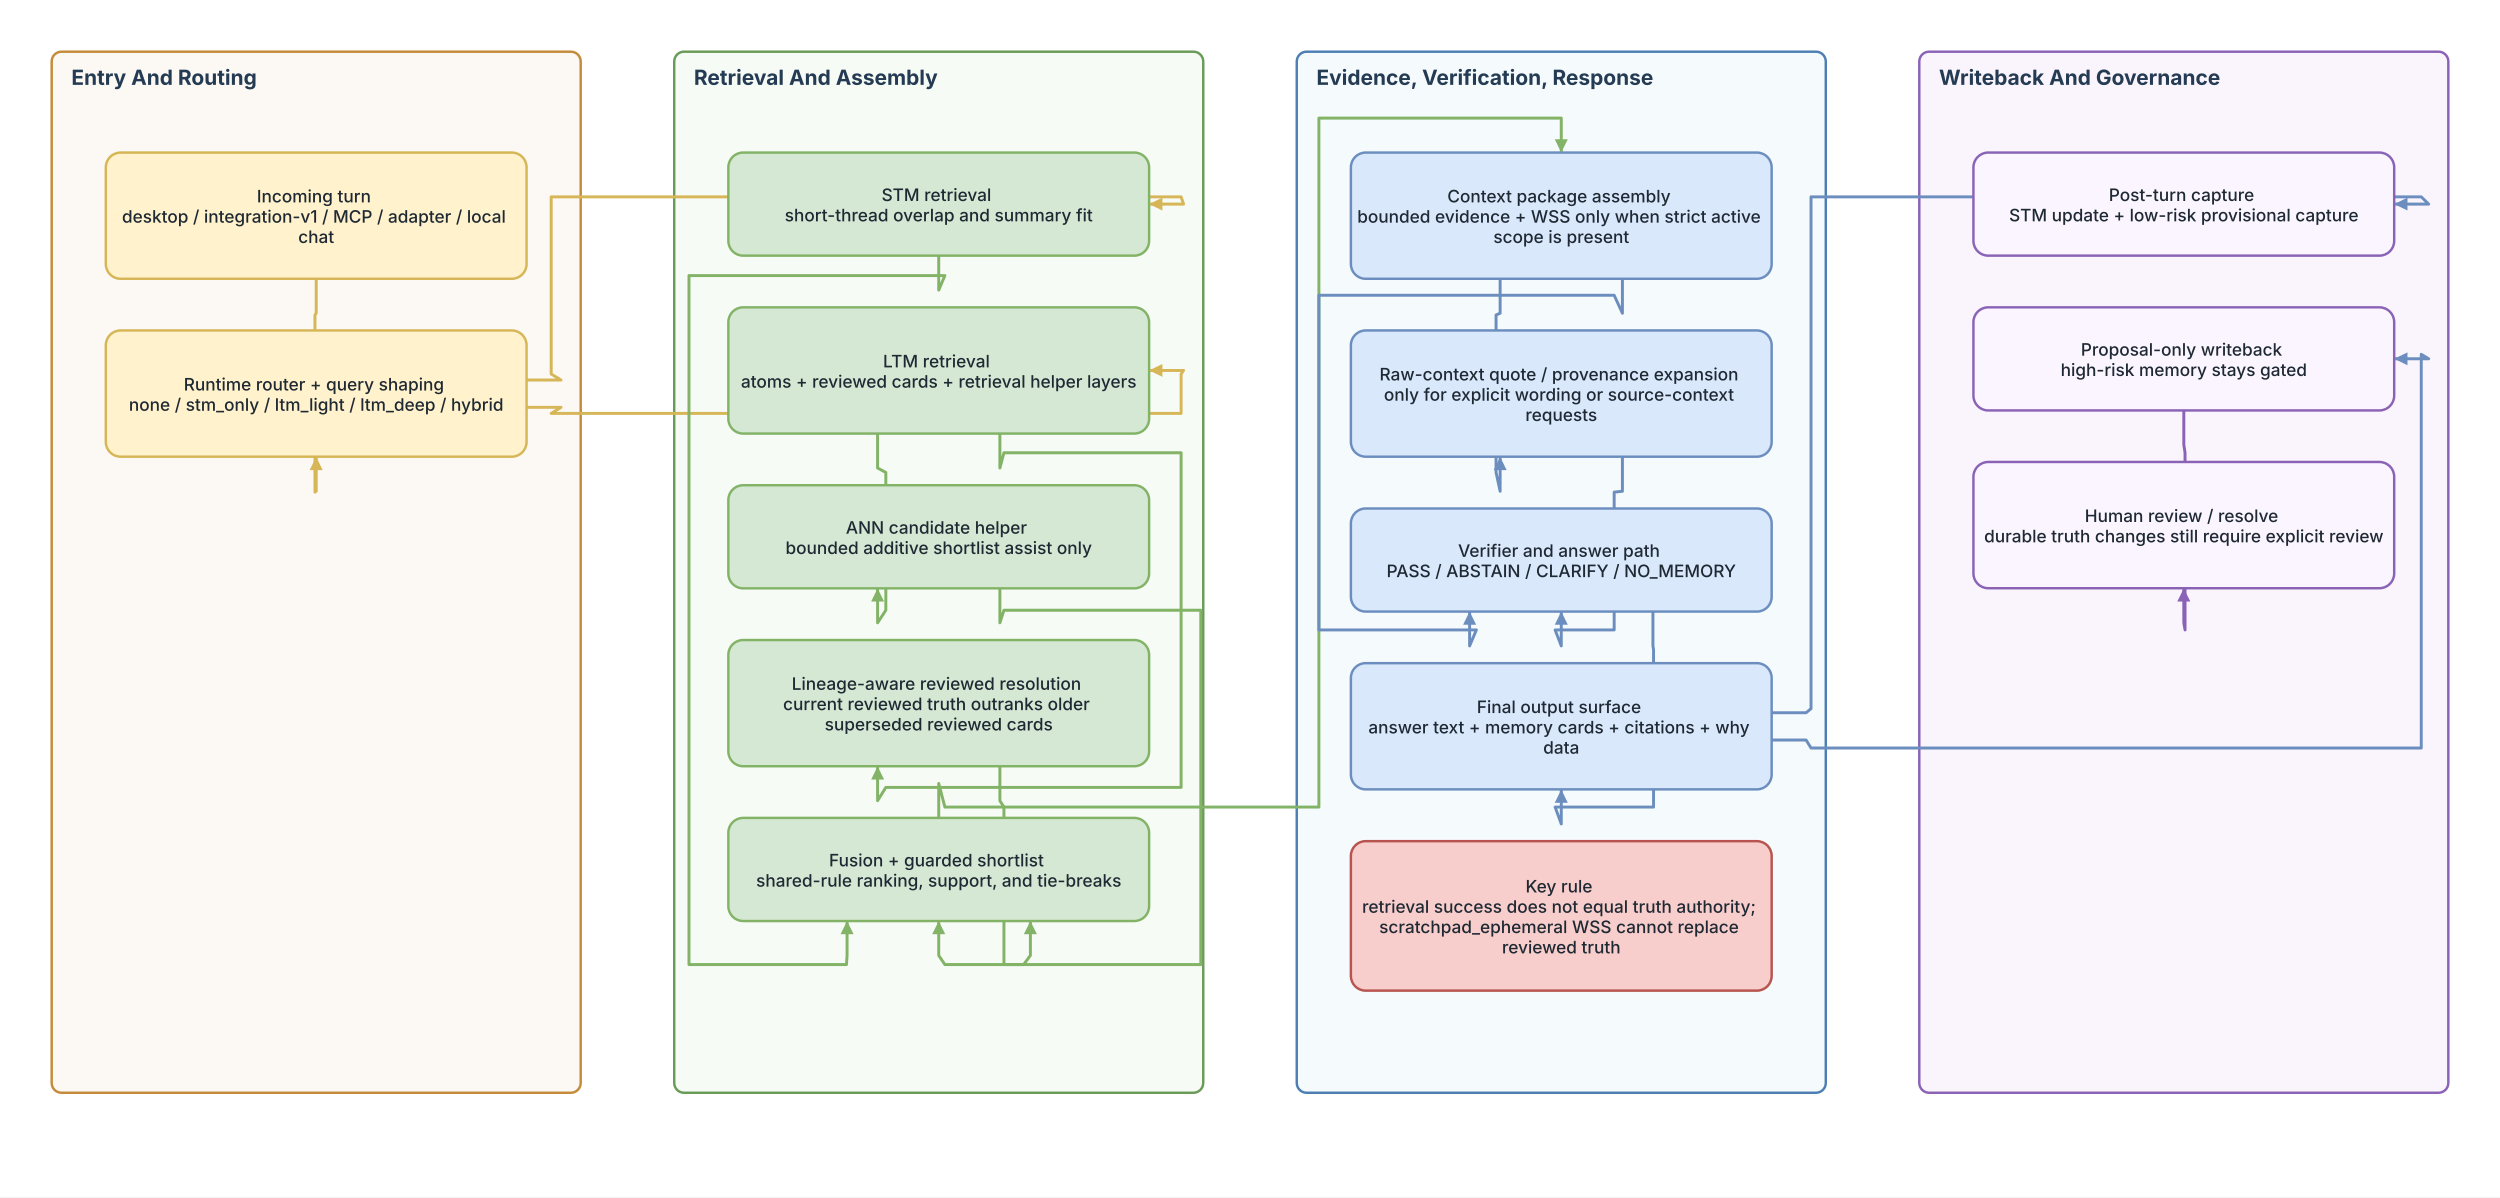
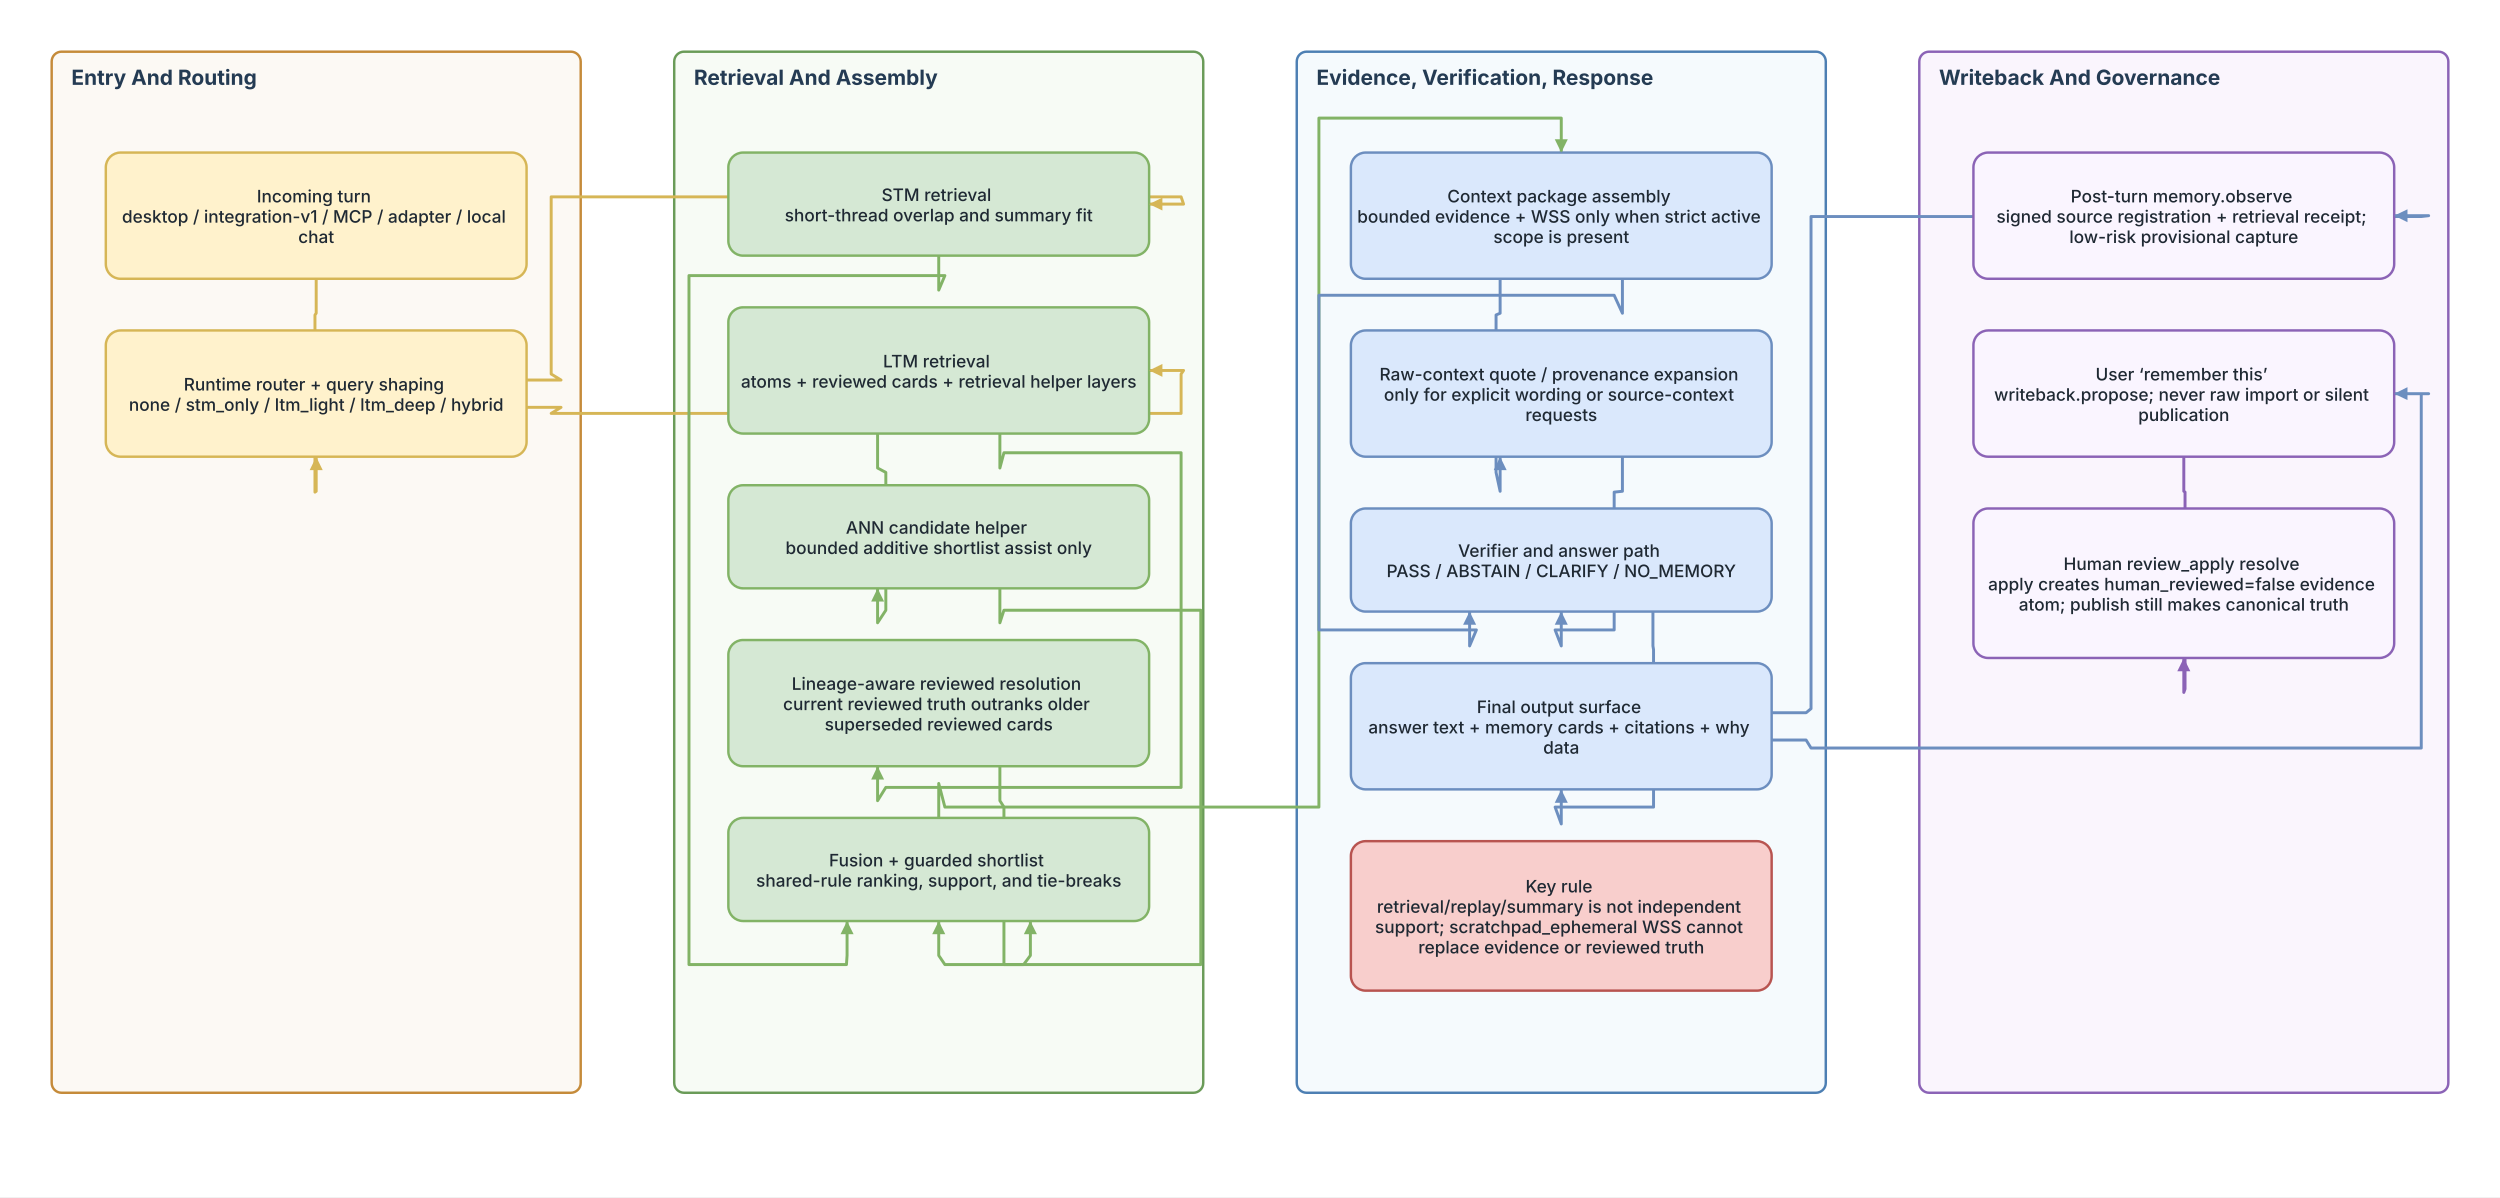
<svg xmlns="http://www.w3.org/2000/svg" width="2032" height="973" viewBox="0 0 2032 973" role="img" aria-label="Engineering Runtime Decision And Evidence Flow">
  <rect width="100%" height="100%" fill="#ffffff" />
  <rect x="42.0" y="42.0" width="430.0" height="846.2" rx="8" fill="#f8f1e7" fill-opacity="0.48" stroke="#c58b3a" stroke-width="2" />
  <text x="58.0" y="69.0" font-family="Segoe UI, Inter, Arial, sans-serif" font-size="17" font-weight="700" fill="#243b53">Entry And Routing</text>
  <rect x="548.0" y="42.0" width="430.0" height="846.2" rx="8" fill="#eef6ea" fill-opacity="0.48" stroke="#6a9b58" stroke-width="2" />
  <text x="564.0" y="69.0" font-family="Segoe UI, Inter, Arial, sans-serif" font-size="17" font-weight="700" fill="#243b53">Retrieval And Assembly</text>
  <rect x="1054.0" y="42.0" width="430.0" height="846.2" rx="8" fill="#eaf3fb" fill-opacity="0.48" stroke="#4d7fb3" stroke-width="2" />
  <text x="1070.0" y="69.0" font-family="Segoe UI, Inter, Arial, sans-serif" font-size="17" font-weight="700" fill="#243b53">Evidence, Verification, Response</text>
  <rect x="1560.0" y="42.0" width="430.0" height="846.2" rx="8" fill="#f4eafa" fill-opacity="0.48" stroke="#8b63b6" stroke-width="2" />
  <text x="1576.0" y="69.0" font-family="Segoe UI, Inter, Arial, sans-serif" font-size="17" font-weight="700" fill="#243b53">Writeback And Governance</text>
  <polyline points="763.0,664.8 763.0,636.8 768.0,656.0 1072.0,656.0 1072.0,96.0 1269.0,96.0 1269.0,124.0" fill="none" stroke="#82b366" stroke-width="2.4" stroke-linejoin="round" stroke-linecap="round" />
  <polyline points="1219.3,226.6 1219.3,254.6 1216.0,256.0 1216.0,384.0 1219.3,399.3 1219.3,371.3" fill="none" stroke="#6c8ebf" stroke-width="2.4" stroke-linejoin="round" stroke-linecap="round" />
  <polyline points="1318.7,226.6 1318.7,254.6 1312.0,240.0 1072.0,240.0 1072.0,512.0 1200.0,512.0 1194.5,525.0 1194.5,497.0" fill="none" stroke="#6c8ebf" stroke-width="2.4" stroke-linejoin="round" stroke-linecap="round" />
  <polyline points="1318.7,371.3 1318.7,399.3 1312.0,400.0 1312.0,512.0 1264.0,512.0 1269.0,525.0 1269.0,497.0" fill="none" stroke="#6c8ebf" stroke-width="2.4" stroke-linejoin="round" stroke-linecap="round" />
  <polyline points="1343.5,497.0 1343.5,525.0 1344.0,528.0 1344.0,656.0 1264.0,656.0 1269.0,669.7 1269.0,641.7" fill="none" stroke="#6c8ebf" stroke-width="2.4" stroke-linejoin="round" stroke-linecap="round" />
-   <polyline points="1440.0,579.3 1468.0,579.3 1472.0,576.0 1472.0,160.0 1968.0,160.0 1974.0,165.9 1946.0,165.9" fill="none" stroke="#6c8ebf" stroke-width="2.4" stroke-linejoin="round" stroke-linecap="round" />
-   <polyline points="1440.0,601.5 1468.0,601.5 1472.0,608.0 1968.0,608.0 1968.0,288.0 1974.0,291.6 1946.0,291.6" fill="none" stroke="#6c8ebf" stroke-width="2.4" stroke-linejoin="round" stroke-linecap="round" />
-   <polyline points="1775.0,333.5 1775.0,361.5 1776.0,368.0 1776.0,512.0 1775.0,506.2 1775.0,478.2" fill="none" stroke="#8b63b6" stroke-width="2.4" stroke-linejoin="round" stroke-linecap="round" />
+   <polyline points="1440.0,579.3 1468.0,579.3 1472.0,576.0 1472.0,176.0 1968.0,176.0 1974.0,175.3 1946.0,175.3" fill="none" stroke="#6c8ebf" stroke-width="2.4" stroke-linejoin="round" stroke-linecap="round" />
+   <polyline points="1440.0,601.5 1468.0,601.5 1472.0,608.0 1968.0,608.0 1968.0,320.0 1974.0,320.0 1946.0,320.0" fill="none" stroke="#6c8ebf" stroke-width="2.4" stroke-linejoin="round" stroke-linecap="round" />
+   <polyline points="1775.0,371.3 1775.0,399.3 1776.0,400.0 1776.0,560.0 1775.0,562.8 1775.0,534.8" fill="none" stroke="#8b63b6" stroke-width="2.4" stroke-linejoin="round" stroke-linecap="round" />
  <polyline points="257.0,226.6 257.0,254.6 256.0,256.0 256.0,400.0 257.0,399.3 257.0,371.3" fill="none" stroke="#d6b656" stroke-width="2.4" stroke-linejoin="round" stroke-linecap="round" />
  <polyline points="428.0,308.9 456.0,308.9 448.0,304.0 448.0,160.0 960.0,160.0 962.0,165.9 934.0,165.9" fill="none" stroke="#d6b656" stroke-width="2.4" stroke-linejoin="round" stroke-linecap="round" />
  <polyline points="428.0,331.1 456.0,331.1 448.0,336.0 960.0,336.0 960.0,304.0 962.0,301.1 934.0,301.1" fill="none" stroke="#d6b656" stroke-width="2.4" stroke-linejoin="round" stroke-linecap="round" />
  <polyline points="713.3,352.4 713.3,380.4 720.0,384.0 720.0,496.0 713.3,506.2 713.3,478.2" fill="none" stroke="#82b366" stroke-width="2.4" stroke-linejoin="round" stroke-linecap="round" />
  <polyline points="812.7,352.4 812.7,380.4 816.0,368.0 960.0,368.0 960.0,640.0 720.0,640.0 713.3,650.8 713.3,622.8" fill="none" stroke="#82b366" stroke-width="2.4" stroke-linejoin="round" stroke-linecap="round" />
  <polyline points="763.0,207.8 763.0,235.8 768.0,224.0 560.0,224.0 560.0,784.0 688.0,784.0 688.5,776.6 688.5,748.6" fill="none" stroke="#82b366" stroke-width="2.4" stroke-linejoin="round" stroke-linecap="round" />
  <polyline points="812.7,478.2 812.7,506.2 816.0,496.0 976.0,496.0 976.0,784.0 768.0,784.0 763.0,776.6 763.0,748.6" fill="none" stroke="#82b366" stroke-width="2.4" stroke-linejoin="round" stroke-linecap="round" />
  <polyline points="812.7,622.8 812.7,650.8 816.0,656.0 816.0,784.0 832.0,784.0 837.5,776.6 837.5,748.6" fill="none" stroke="#82b366" stroke-width="2.4" stroke-linejoin="round" stroke-linecap="round" />
  <rect x="86.0" y="124.0" width="342.0" height="102.6" rx="12" fill="#fff2cc" stroke="#d6b656" stroke-width="2" />
  <text text-anchor="middle" font-family="Segoe UI, Inter, Arial, sans-serif" font-size="14" font-weight="500" fill="#1f2933" x="257.0" y="164.5">
    <tspan x="257.0" dy="0.0">Incoming turn</tspan>
    <tspan x="257.0" dy="16.5">desktop / integration-v1 / MCP / adapter / local</tspan>
    <tspan x="257.0" dy="16.5">chat</tspan>
  </text>
  <rect x="86.0" y="268.6" width="342.0" height="102.6" rx="12" fill="#fff2cc" stroke="#d6b656" stroke-width="2" />
  <text text-anchor="middle" font-family="Segoe UI, Inter, Arial, sans-serif" font-size="14" font-weight="500" fill="#1f2933" x="257.0" y="317.4">
    <tspan x="257.0" dy="0.0">Runtime router + query shaping</tspan>
    <tspan x="257.0" dy="16.5">none / stm_only / ltm_light / ltm_deep / hybrid</tspan>
  </text>
  <rect x="592.0" y="124.0" width="342.0" height="83.8" rx="12" fill="#d5e8d4" stroke="#82b366" stroke-width="2" />
  <text text-anchor="middle" font-family="Segoe UI, Inter, Arial, sans-serif" font-size="14" font-weight="500" fill="#1f2933" x="763.0" y="163.4">
    <tspan x="763.0" dy="0.0">STM retrieval</tspan>
    <tspan x="763.0" dy="16.5">short-thread overlap and summary fit</tspan>
  </text>
  <rect x="592.0" y="249.8" width="342.0" height="102.6" rx="12" fill="#d5e8d4" stroke="#82b366" stroke-width="2" />
  <text text-anchor="middle" font-family="Segoe UI, Inter, Arial, sans-serif" font-size="14" font-weight="500" fill="#1f2933" x="763.0" y="298.6">
    <tspan x="763.0" dy="0.0">LTM retrieval</tspan>
    <tspan x="763.0" dy="16.5">atoms + reviewed cards + retrieval helper layers</tspan>
  </text>
  <rect x="592.0" y="394.4" width="342.0" height="83.8" rx="12" fill="#d5e8d4" stroke="#82b366" stroke-width="2" />
  <text text-anchor="middle" font-family="Segoe UI, Inter, Arial, sans-serif" font-size="14" font-weight="500" fill="#1f2933" x="763.0" y="433.8">
    <tspan x="763.0" dy="0.0">ANN candidate helper</tspan>
    <tspan x="763.0" dy="16.5">bounded additive shortlist assist only</tspan>
  </text>
  <rect x="592.0" y="520.2" width="342.0" height="102.6" rx="12" fill="#d5e8d4" stroke="#82b366" stroke-width="2" />
  <text text-anchor="middle" font-family="Segoe UI, Inter, Arial, sans-serif" font-size="14" font-weight="500" fill="#1f2933" x="763.0" y="560.7">
    <tspan x="763.0" dy="0.0">Lineage-aware reviewed resolution</tspan>
    <tspan x="763.0" dy="16.5">current reviewed truth outranks older</tspan>
    <tspan x="763.0" dy="16.5">superseded reviewed cards</tspan>
  </text>
  <rect x="592.0" y="664.8" width="342.0" height="83.8" rx="12" fill="#d5e8d4" stroke="#82b366" stroke-width="2" />
  <text text-anchor="middle" font-family="Segoe UI, Inter, Arial, sans-serif" font-size="14" font-weight="500" fill="#1f2933" x="763.0" y="704.2">
    <tspan x="763.0" dy="0.0">Fusion + guarded shortlist</tspan>
    <tspan x="763.0" dy="16.5">shared-rule ranking, support, and tie-breaks</tspan>
  </text>
  <rect x="1098.0" y="124.0" width="342.0" height="102.6" rx="12" fill="#dae8fc" stroke="#6c8ebf" stroke-width="2" />
  <text text-anchor="middle" font-family="Segoe UI, Inter, Arial, sans-serif" font-size="14" font-weight="500" fill="#1f2933" x="1269.0" y="164.5">
    <tspan x="1269.0" dy="0.0">Context package assembly</tspan>
    <tspan x="1269.0" dy="16.5">bounded evidence + WSS only when strict active</tspan>
    <tspan x="1269.0" dy="16.5">scope is present</tspan>
  </text>
  <rect x="1098.0" y="268.6" width="342.0" height="102.6" rx="12" fill="#dae8fc" stroke="#6c8ebf" stroke-width="2" />
  <text text-anchor="middle" font-family="Segoe UI, Inter, Arial, sans-serif" font-size="14" font-weight="500" fill="#1f2933" x="1269.0" y="309.2">
    <tspan x="1269.0" dy="0.0">Raw-context quote / provenance expansion</tspan>
    <tspan x="1269.0" dy="16.5">only for explicit wording or source-context</tspan>
    <tspan x="1269.0" dy="16.5">requests</tspan>
  </text>
  <rect x="1098.0" y="413.3" width="342.0" height="83.8" rx="12" fill="#dae8fc" stroke="#6c8ebf" stroke-width="2" />
  <text text-anchor="middle" font-family="Segoe UI, Inter, Arial, sans-serif" font-size="14" font-weight="500" fill="#1f2933" x="1269.0" y="452.6">
    <tspan x="1269.0" dy="0.0">Verifier and answer path</tspan>
    <tspan x="1269.0" dy="16.5">PASS / ABSTAIN / CLARIFY / NO_MEMORY</tspan>
  </text>
  <rect x="1098.0" y="539.0" width="342.0" height="102.6" rx="12" fill="#dae8fc" stroke="#6c8ebf" stroke-width="2" />
  <text text-anchor="middle" font-family="Segoe UI, Inter, Arial, sans-serif" font-size="14" font-weight="500" fill="#1f2933" x="1269.0" y="579.6">
    <tspan x="1269.0" dy="0.0">Final output surface</tspan>
    <tspan x="1269.0" dy="16.5">answer text + memory cards + citations + why</tspan>
    <tspan x="1269.0" dy="16.5">data</tspan>
  </text>
  <rect x="1098.0" y="683.7" width="342.0" height="121.5" rx="12" fill="#f8cecc" stroke="#b85450" stroke-width="2" />
  <text text-anchor="middle" font-family="Segoe UI, Inter, Arial, sans-serif" font-size="14" font-weight="500" fill="#1f2933" x="1269.0" y="725.4">
    <tspan x="1269.0" dy="0.0">Key rule</tspan>
-     <tspan x="1269.0" dy="16.5">retrieval success does not equal truth authority;</tspan>
-     <tspan x="1269.0" dy="16.5">scratchpad_ephemeral WSS cannot replace</tspan>
-     <tspan x="1269.0" dy="16.5">reviewed truth</tspan>
+     <tspan x="1269.0" dy="16.5">retrieval/replay/summary is not independent</tspan>
+     <tspan x="1269.0" dy="16.5">support; scratchpad_ephemeral WSS cannot</tspan>
+     <tspan x="1269.0" dy="16.5">replace evidence or reviewed truth</tspan>
  </text>
-   <rect x="1604.0" y="124.0" width="342.0" height="83.8" rx="12" fill="#faf5ff" stroke="#8b63b6" stroke-width="2" />
-   <text text-anchor="middle" font-family="Segoe UI, Inter, Arial, sans-serif" font-size="14" font-weight="500" fill="#1f2933" x="1775.0" y="163.4">
-     <tspan x="1775.0" dy="0.0">Post-turn capture</tspan>
-     <tspan x="1775.0" dy="16.5">STM update + low-risk provisional capture</tspan>
+   <rect x="1604.0" y="124.0" width="342.0" height="102.6" rx="12" fill="#faf5ff" stroke="#8b63b6" stroke-width="2" />
+   <text text-anchor="middle" font-family="Segoe UI, Inter, Arial, sans-serif" font-size="14" font-weight="500" fill="#1f2933" x="1775.0" y="164.5">
+     <tspan x="1775.0" dy="0.0">Post-turn memory.observe</tspan>
+     <tspan x="1775.0" dy="16.5">signed source registration + retrieval receipt;</tspan>
+     <tspan x="1775.0" dy="16.5">low-risk provisional capture</tspan>
  </text>
-   <rect x="1604.0" y="249.8" width="342.0" height="83.8" rx="12" fill="#faf5ff" stroke="#8b63b6" stroke-width="2" />
-   <text text-anchor="middle" font-family="Segoe UI, Inter, Arial, sans-serif" font-size="14" font-weight="500" fill="#1f2933" x="1775.0" y="289.1">
-     <tspan x="1775.0" dy="0.0">Proposal-only writeback</tspan>
-     <tspan x="1775.0" dy="16.5">high-risk memory stays gated</tspan>
+   <rect x="1604.0" y="268.6" width="342.0" height="102.6" rx="12" fill="#faf5ff" stroke="#8b63b6" stroke-width="2" />
+   <text text-anchor="middle" font-family="Segoe UI, Inter, Arial, sans-serif" font-size="14" font-weight="500" fill="#1f2933" x="1775.0" y="309.2">
+     <tspan x="1775.0" dy="0.0">User ‘remember this’</tspan>
+     <tspan x="1775.0" dy="16.5">writeback.propose; never raw import or silent</tspan>
+     <tspan x="1775.0" dy="16.5">publication</tspan>
  </text>
-   <rect x="1604.0" y="375.5" width="342.0" height="102.6" rx="12" fill="#faf5ff" stroke="#8b63b6" stroke-width="2" />
-   <text text-anchor="middle" font-family="Segoe UI, Inter, Arial, sans-serif" font-size="14" font-weight="500" fill="#1f2933" x="1775.0" y="424.3">
-     <tspan x="1775.0" dy="0.0">Human review / resolve</tspan>
-     <tspan x="1775.0" dy="16.5">durable truth changes still require explicit review</tspan>
+   <rect x="1604.0" y="413.3" width="342.0" height="121.5" rx="12" fill="#faf5ff" stroke="#8b63b6" stroke-width="2" />
+   <text text-anchor="middle" font-family="Segoe UI, Inter, Arial, sans-serif" font-size="14" font-weight="500" fill="#1f2933" x="1775.0" y="463.3">
+     <tspan x="1775.0" dy="0.0">Human review_apply resolve</tspan>
+     <tspan x="1775.0" dy="16.5">apply creates human_reviewed=false evidence</tspan>
+     <tspan x="1775.0" dy="16.5">atom; publish still makes canonical truth</tspan>
  </text>
  <polygon points="1269.0,124.0 1263.7,113.2 1274.3,113.2" fill="#82b366" />
  <polygon points="1219.3,371.3 1224.6,382.1 1214.1,382.1" fill="#6c8ebf" />
  <polygon points="1194.5,497.0 1199.8,507.8 1189.2,507.8" fill="#6c8ebf" />
  <polygon points="1269.0,497.0 1274.3,507.8 1263.7,507.8" fill="#6c8ebf" />
  <polygon points="1269.0,641.7 1274.3,652.5 1263.7,652.5" fill="#6c8ebf" />
-   <polygon points="1946.0,165.9 1956.8,160.6 1956.8,171.1" fill="#6c8ebf" />
-   <polygon points="1946.0,291.6 1956.8,286.4 1956.8,296.9" fill="#6c8ebf" />
-   <polygon points="1775.0,478.2 1780.3,488.9 1769.7,488.9" fill="#8b63b6" />
+   <polygon points="1946.0,175.3 1956.8,170.1 1956.8,180.6" fill="#6c8ebf" />
+   <polygon points="1946.0,320.0 1956.8,314.7 1956.8,325.2" fill="#6c8ebf" />
+   <polygon points="1775.0,534.8 1780.3,545.6 1769.7,545.6" fill="#8b63b6" />
  <polygon points="257.0,371.3 262.3,382.1 251.7,382.1" fill="#d6b656" />
  <polygon points="934.0,165.9 944.8,160.6 944.8,171.1" fill="#d6b656" />
  <polygon points="934.0,301.1 944.8,295.8 944.8,306.3" fill="#d6b656" />
  <polygon points="713.3,478.2 718.6,488.9 708.1,488.9" fill="#82b366" />
  <polygon points="713.3,622.8 718.6,633.6 708.1,633.6" fill="#82b366" />
  <polygon points="688.5,748.6 693.8,759.3 683.2,759.3" fill="#82b366" />
  <polygon points="763.0,748.6 768.3,759.3 757.7,759.3" fill="#82b366" />
  <polygon points="837.5,748.6 842.8,759.3 832.2,759.3" fill="#82b366" />
</svg>
